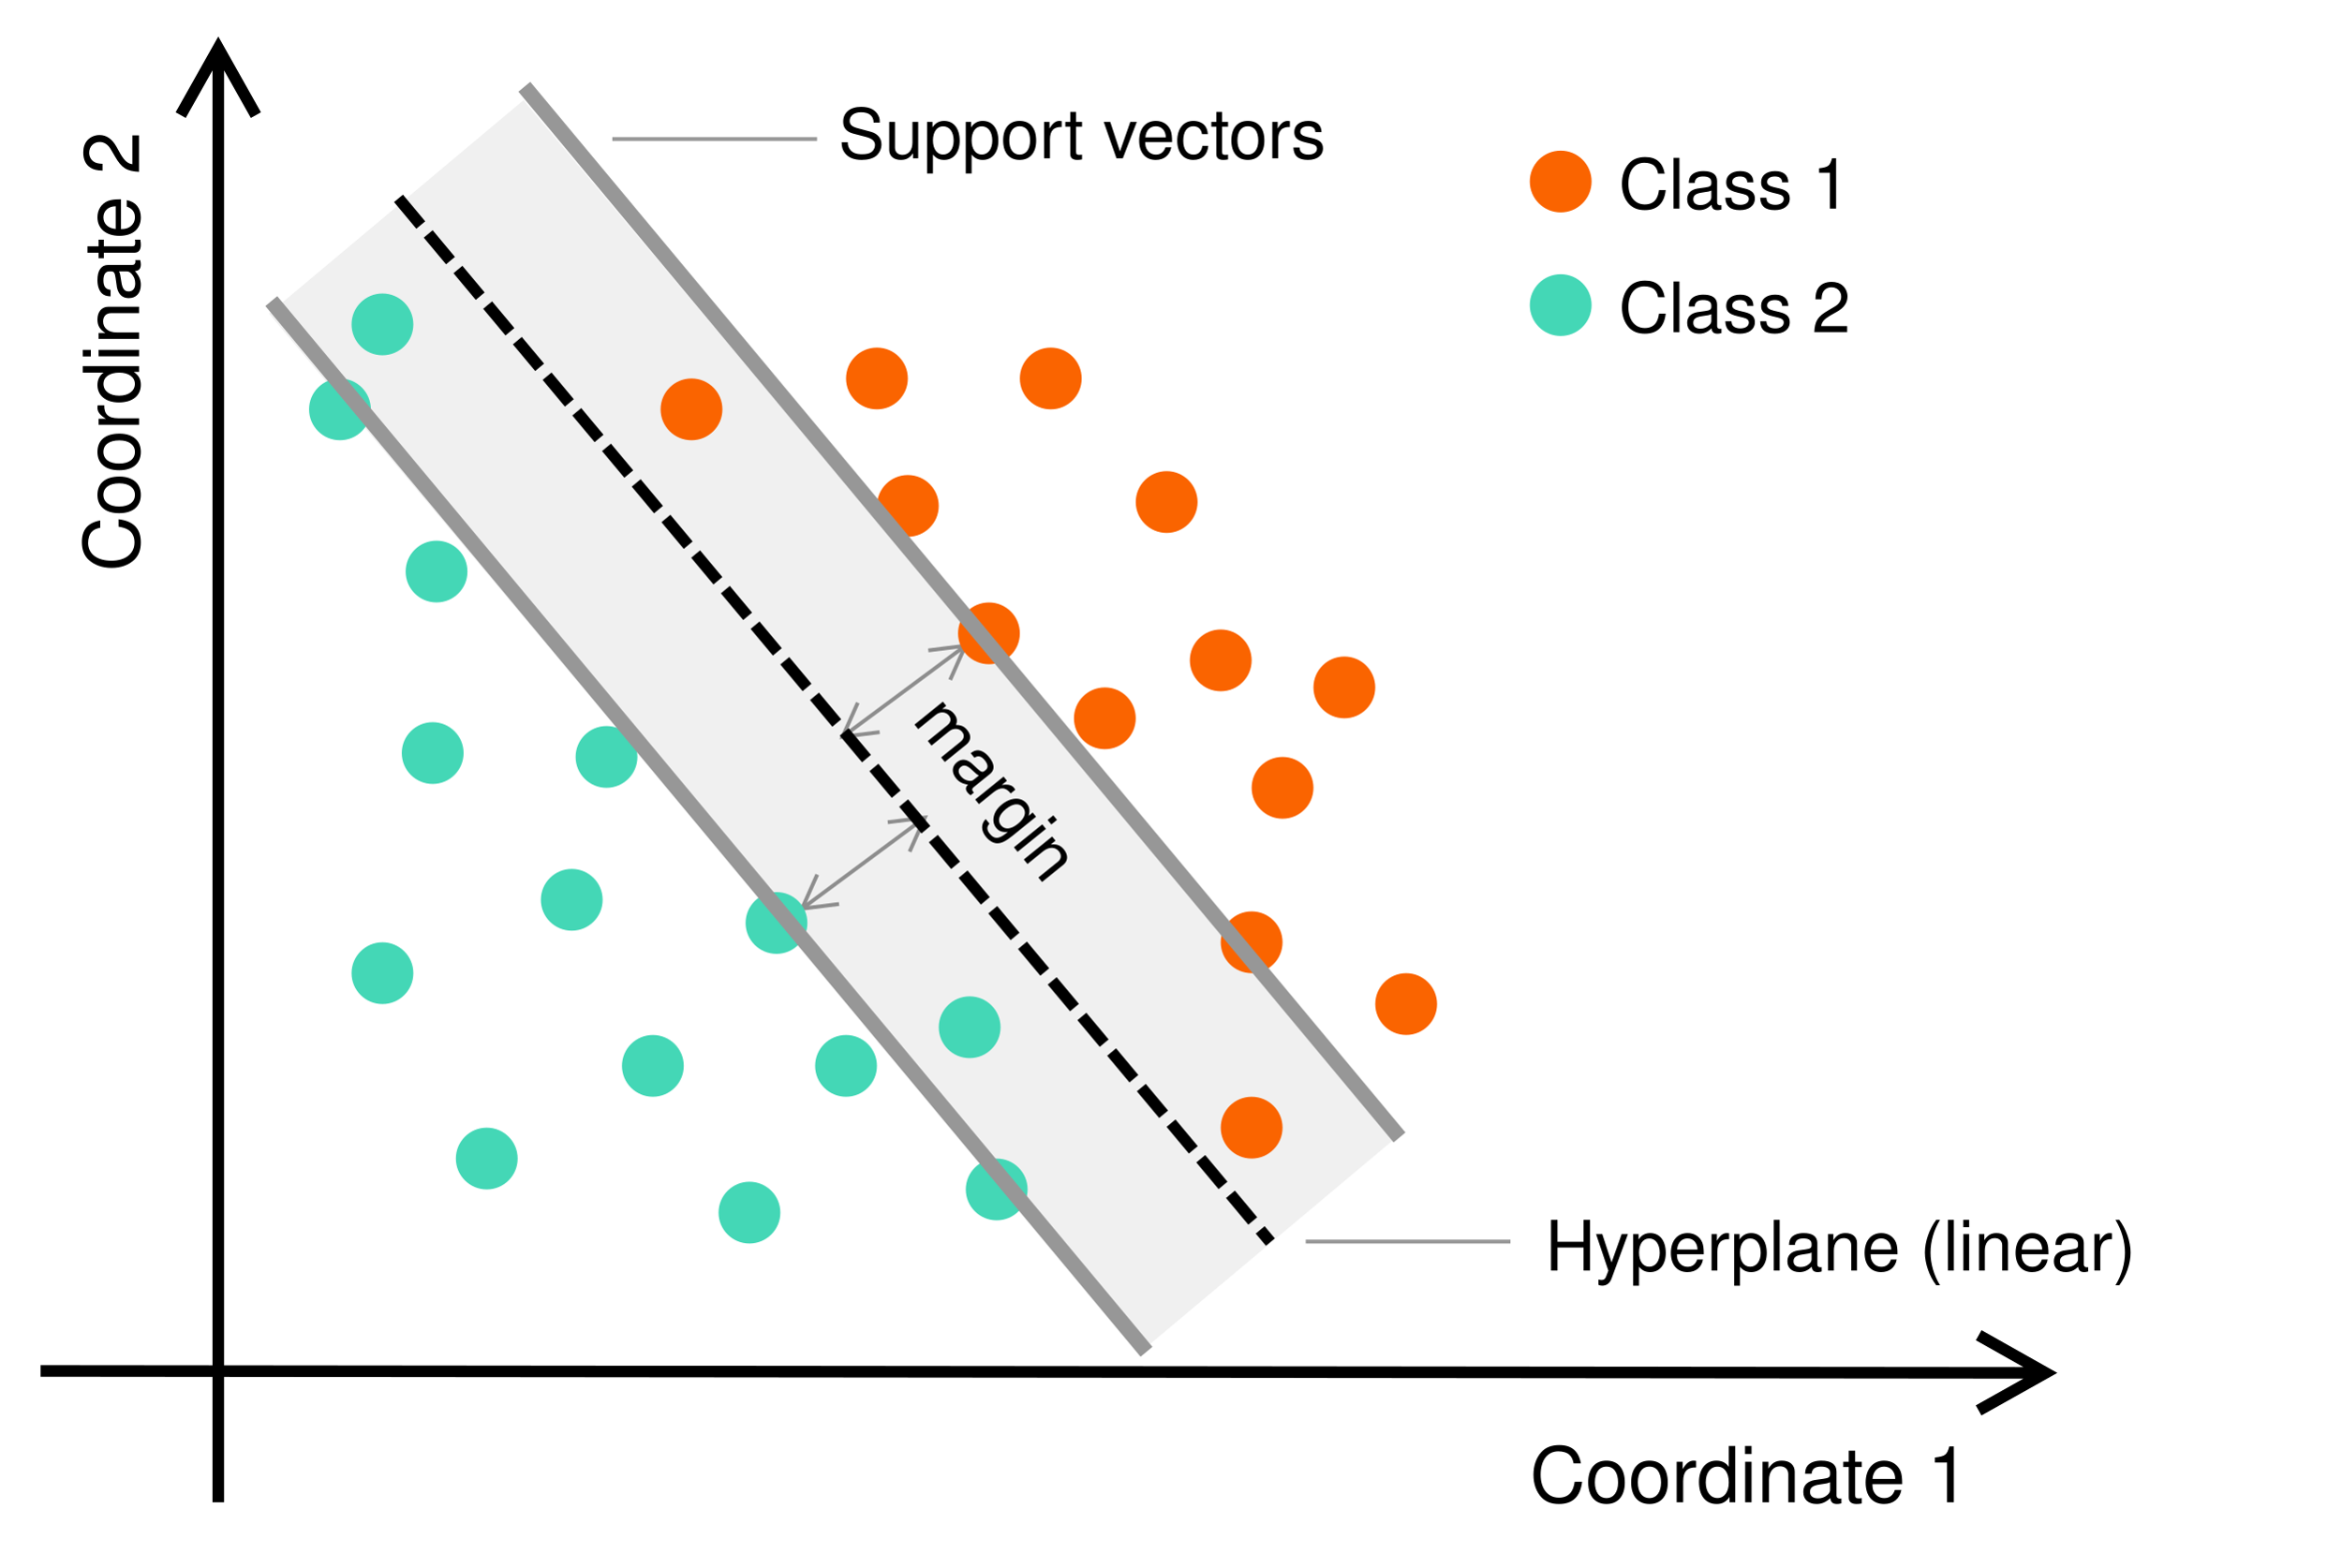
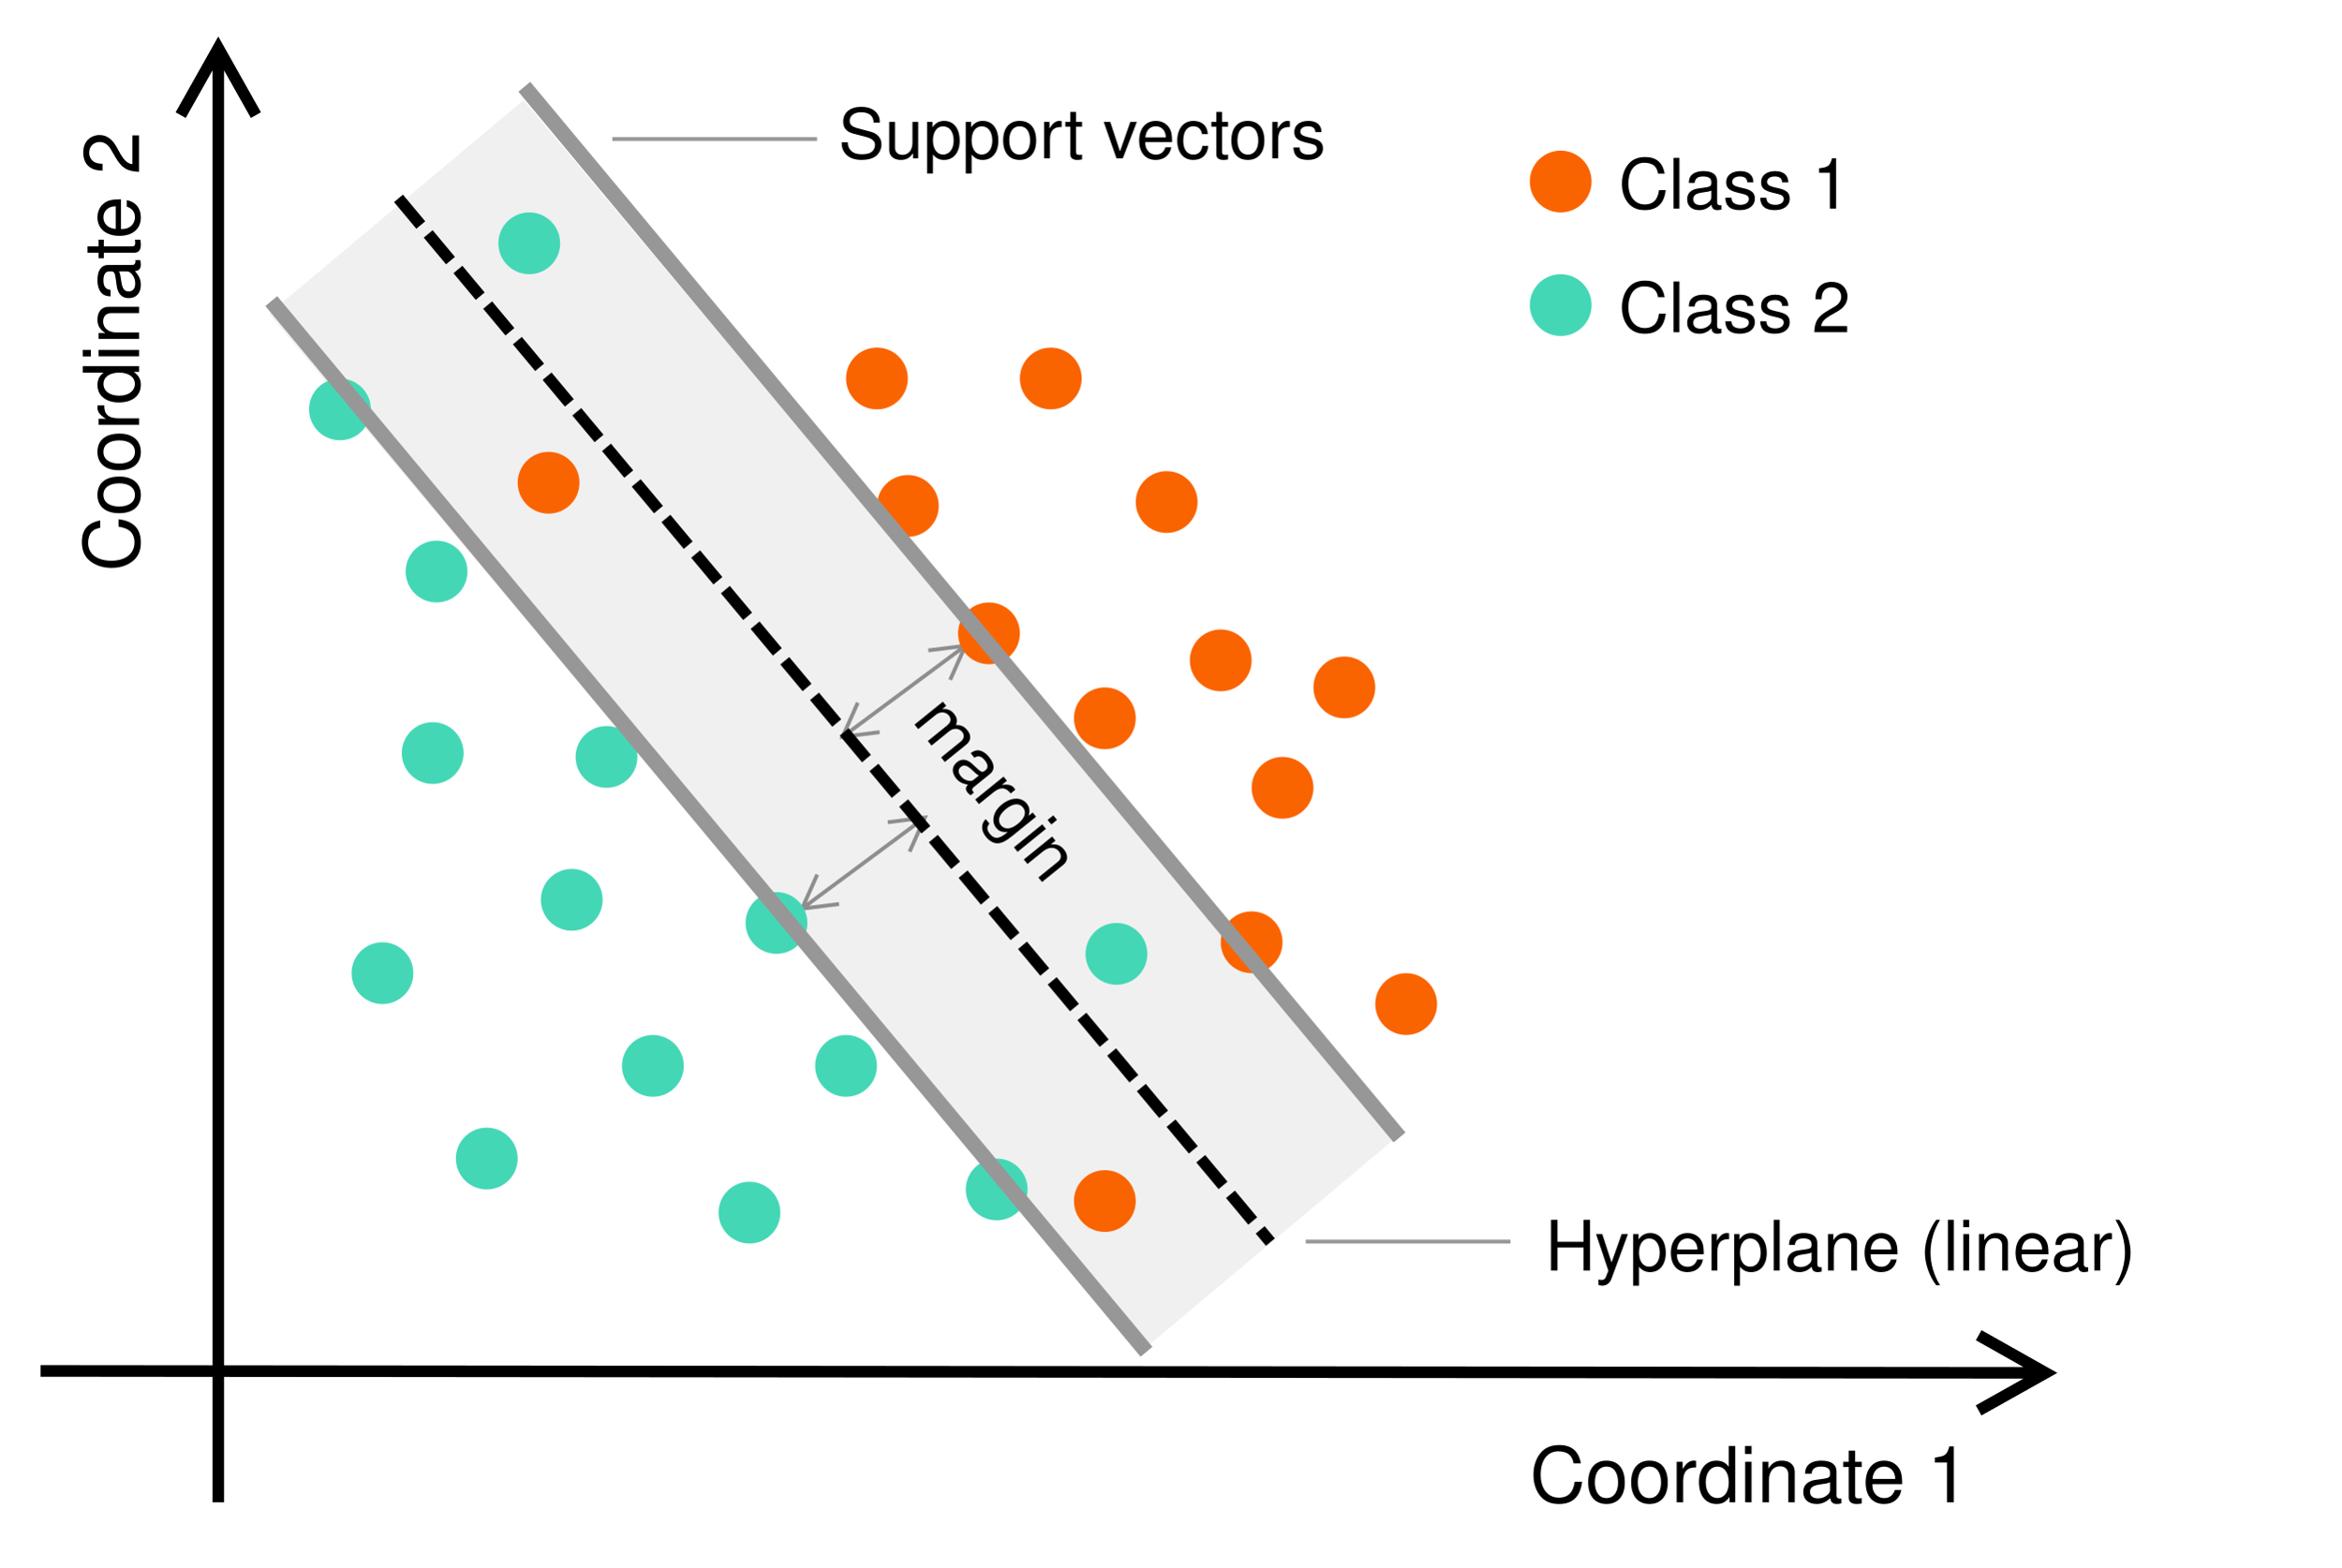
<svg xmlns="http://www.w3.org/2000/svg" width="606px" height="406px" viewBox="0 0 606 406" version="1.1">
  <g id="Artboard" stroke="none" stroke-width="1" fill="none" fill-rule="evenodd">
    <path id="Line" d="M56.5,9.44 L57.807,11.765 L66.807,27.765 L67.543,29.072 L64.928,30.543 L64.193,29.235 L58,18.226 L58,389 L55,389 L55,18.226 L48.807,29.235 L48.072,30.543 L45.457,29.072 L46.193,27.765 L55.193,11.765 L56.5,9.44 Z" fill="#000000" fill-rule="nonzero" />
    <path id="Line" d="M512.939,344.442 L514.245,345.179 L530.237,354.194 L532.56,355.504 L530.234,356.809 L514.225,365.794 L512.917,366.528 L511.449,363.912 L512.757,363.177 L523.771,356.995 L513.5,356.985 L11.999,356.5 L10.499,356.499 L10.501,353.499 L12.001,353.5 L513.503,353.985 L523.775,353.995 L512.772,347.792 L511.465,347.055 L512.939,344.442 Z" fill="#000000" fill-rule="nonzero" />
    <text id="Coordinate-1" font-family="Helvetica-Light, Helvetica" font-size="20" font-weight="300" fill="#000000">
      <tspan x="396" y="389">Coordinate 1</tspan>
    </text>
    <g id="Group" transform="translate(396, 36)">
      <text id="Class-1" font-family="Helvetica-Light, Helvetica" font-size="18" font-weight="300" fill="#000000">
        <tspan x="23" y="18">Class 1</tspan>
      </text>
      <text id="Class-2" font-family="Helvetica-Light, Helvetica" font-size="18" font-weight="300" fill="#000000">
        <tspan x="23" y="50">Class 2</tspan>
      </text>
      <circle id="Oval" stroke="#FA6400" fill="#FA6400" cx="8" cy="11" r="7.5" />
      <circle id="Oval" stroke="#44D7B6" fill="#44D7B6" cx="8" cy="43" r="7.5" />
    </g>
    <text id="Hyperplane-(linear)" font-family="Helvetica-Light, Helvetica" font-size="18" font-weight="300" fill="#000000">
      <tspan x="400" y="329">Hyperplane (linear)</tspan>
    </text>
    <text id="Support-vectors" font-family="Helvetica-Light, Helvetica" font-size="18" font-weight="300" fill="#000000">
      <tspan x="217" y="41">Support vectors</tspan>
    </text>
    <text id="margin" transform="translate(259, 204) rotate(51) translate(-259, -204)" font-family="Helvetica-Light, Helvetica" font-size="18" font-weight="300" fill="#000000">
      <tspan x="231" y="211">margin</tspan>
    </text>
    <line x1="390.5" y1="321.5" x2="338.5" y2="321.5" id="Line-3" stroke="#979797" stroke-linecap="square" />
    <line x1="211" y1="36" x2="159" y2="36" id="Line-3" stroke="#979797" stroke-linecap="square" />
    <path id="Line-3" d="M250.721,166.594 L250.358,167.406 L246.615,175.787 L246.411,176.243 L245.498,175.835 L245.702,175.379 L248.666,168.74 L243.825,172.333 L224.77,186.47 L219.93,190.061 L227.142,189.149 L227.638,189.086 L227.763,190.078 L227.267,190.141 L218.161,191.294 L217.279,191.406 L217.642,190.594 L221.385,182.213 L221.589,181.757 L222.502,182.165 L222.298,182.621 L219.333,189.259 L224.175,185.667 L243.23,171.53 L248.069,167.938 L240.858,168.851 L240.362,168.914 L240.237,167.922 L240.733,167.859 L249.839,166.706 L250.721,166.594 Z" fill="#979797" fill-rule="nonzero" />
    <path id="Line-3" d="M240.221,211.094 L239.858,211.906 L236.115,220.287 L235.911,220.743 L234.998,220.335 L235.202,219.879 L238.166,213.24 L233.325,216.833 L214.27,230.97 L209.43,234.561 L216.642,233.649 L217.138,233.586 L217.263,234.578 L216.767,234.641 L207.661,235.794 L206.779,235.906 L207.142,235.094 L210.885,226.713 L211.089,226.257 L212.002,226.665 L211.798,227.121 L208.833,233.759 L213.675,230.167 L232.73,216.03 L237.569,212.438 L230.358,213.351 L229.862,213.414 L229.737,212.422 L230.233,212.359 L239.339,211.206 L240.221,211.094 Z" fill="#979797" fill-rule="nonzero" />
    <text id="Coordinate-2" transform="translate(29, 90) rotate(-90) translate(-29, -90)" font-family="Helvetica-Light, Helvetica" font-size="20" font-weight="300" fill="#000000">
      <tspan x="-29" y="97">Coordinate 2</tspan>
    </text>
    <rect id="Rectangle" fill-opacity="0.06" fill="#000000" transform="translate(215.3872, 188.0088) rotate(-40) translate(-215.3872, -188.0088)" x="172.387" y="12.509" width="86" height="351" />
    <line x1="104.108" y1="52.513" x2="327.892" y2="320.487" id="Line-2" stroke="#000000" stroke-width="3" stroke-linecap="square" stroke-dasharray="6" />
    <circle id="Oval" stroke="#FA6400" fill="#FA6400" cx="227" cy="98" r="7.5" />
-     <circle id="Oval" stroke="#FA6400" fill="#FA6400" cx="179" cy="106" r="7.5" />
+     <circle id="Oval" stroke="#FA6400" fill="#FA6400" cx="142" cy="125" r="7.5" />
    <circle id="Oval" stroke="#FA6400" fill="#FA6400" cx="256" cy="164" r="7.5" />
    <circle id="Oval" stroke="#FA6400" fill="#FA6400" cx="316" cy="171" r="7.5" />
    <circle id="Oval" stroke="#FA6400" fill="#FA6400" cx="272" cy="98" r="7.5" />
    <circle id="Oval" stroke="#FA6400" fill="#FA6400" cx="235" cy="131" r="7.5" />
    <circle id="Oval" stroke="#FA6400" fill="#FA6400" cx="348" cy="178" r="7.5" />
    <circle id="Oval" stroke="#FA6400" fill="#FA6400" cx="364" cy="260" r="7.5" />
-     <circle id="Oval" stroke="#FA6400" fill="#FA6400" cx="324" cy="292" r="7.5" />
+     <circle id="Oval" stroke="#FA6400" fill="#FA6400" cx="286" cy="311" r="7.5" />
    <circle id="Oval" stroke="#FA6400" fill="#FA6400" cx="324" cy="244" r="7.5" />
    <circle id="Oval" stroke="#FA6400" fill="#FA6400" cx="332" cy="204" r="7.5" />
    <circle id="Oval" stroke="#FA6400" fill="#FA6400" cx="286" cy="186" r="7.5" />
    <circle id="Oval" stroke="#FA6400" fill="#FA6400" cx="302" cy="130" r="7.5" />
    <circle id="Oval" stroke="#44D7B6" fill="#44D7B6" cx="258" cy="308" r="7.5" />
    <circle id="Oval" stroke="#44D7B6" fill="#44D7B6" cx="194" cy="314" r="7.5" />
    <circle id="Oval" stroke="#44D7B6" fill="#44D7B6" cx="201" cy="239" r="7.5" />
    <circle id="Oval" stroke="#44D7B6" fill="#44D7B6" cx="112" cy="195" r="7.5" />
    <circle id="Oval" stroke="#44D7B6" fill="#44D7B6" cx="88" cy="106" r="7.5" />
    <circle id="Oval" stroke="#44D7B6" fill="#44D7B6" cx="126" cy="300" r="7.5" />
    <circle id="Oval" stroke="#44D7B6" fill="#44D7B6" cx="169" cy="276" r="7.5" />
    <circle id="Oval" stroke="#44D7B6" fill="#44D7B6" cx="219" cy="276" r="7.5" />
    <circle id="Oval" stroke="#44D7B6" fill="#44D7B6" cx="157" cy="196" r="7.5" />
    <circle id="Oval" stroke="#44D7B6" fill="#44D7B6" cx="99" cy="252" r="7.5" />
    <circle id="Oval" stroke="#44D7B6" fill="#44D7B6" cx="148" cy="233" r="7.5" />
-     <circle id="Oval" stroke="#44D7B6" fill="#44D7B6" cx="251" cy="266" r="7.5" />
+     <circle id="Oval" stroke="#44D7B6" fill="#44D7B6" cx="289" cy="247" r="7.5" />
    <circle id="Oval" stroke="#44D7B6" fill="#44D7B6" cx="113" cy="148" r="7.5" />
-     <circle id="Oval" stroke="#44D7B6" fill="#44D7B6" cx="99" cy="84" r="7.5" />
+     <circle id="Oval" stroke="#44D7B6" fill="#44D7B6" cx="137" cy="63" r="7.5" />
    <line x1="71.5" y1="79.5" x2="295.5" y2="348.5" id="Line-5" stroke="#979797" stroke-width="4" fill="#D8D8D8" stroke-linecap="square" />
    <line x1="137" y1="24" x2="361" y2="293" id="Line-5" stroke="#979797" stroke-width="4" fill="#D8D8D8" stroke-linecap="square" />
  </g>
</svg>
